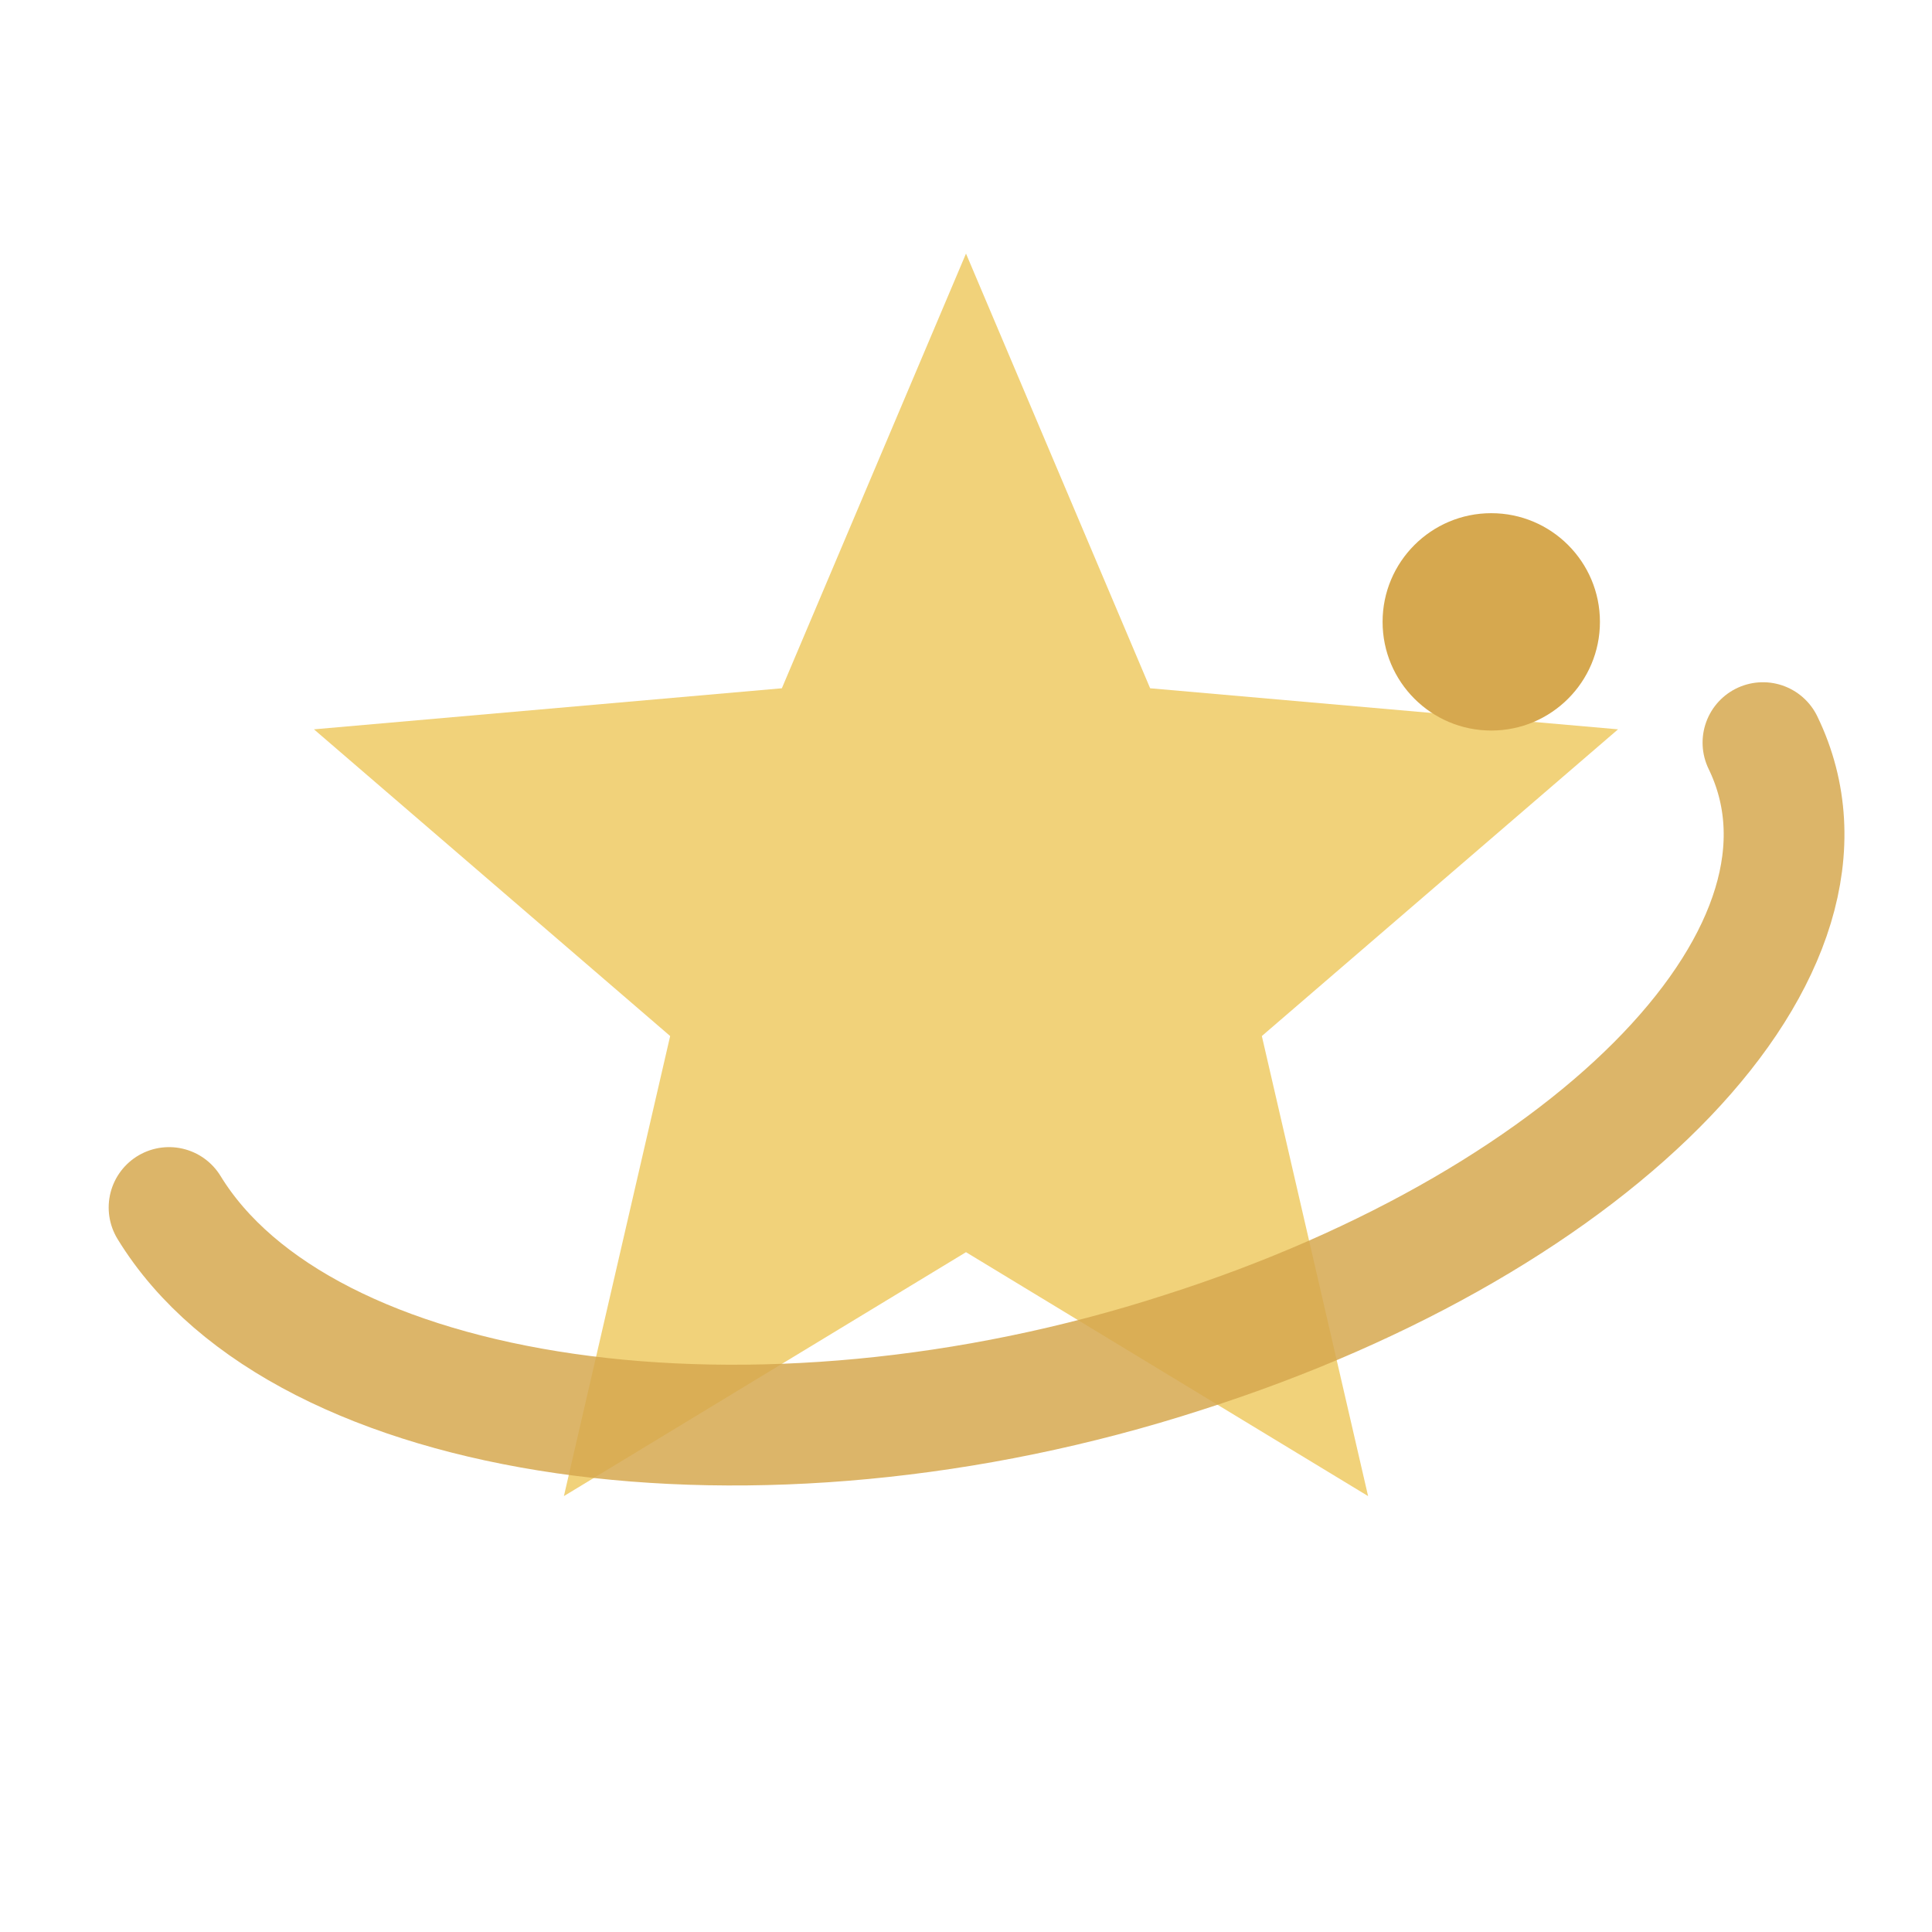
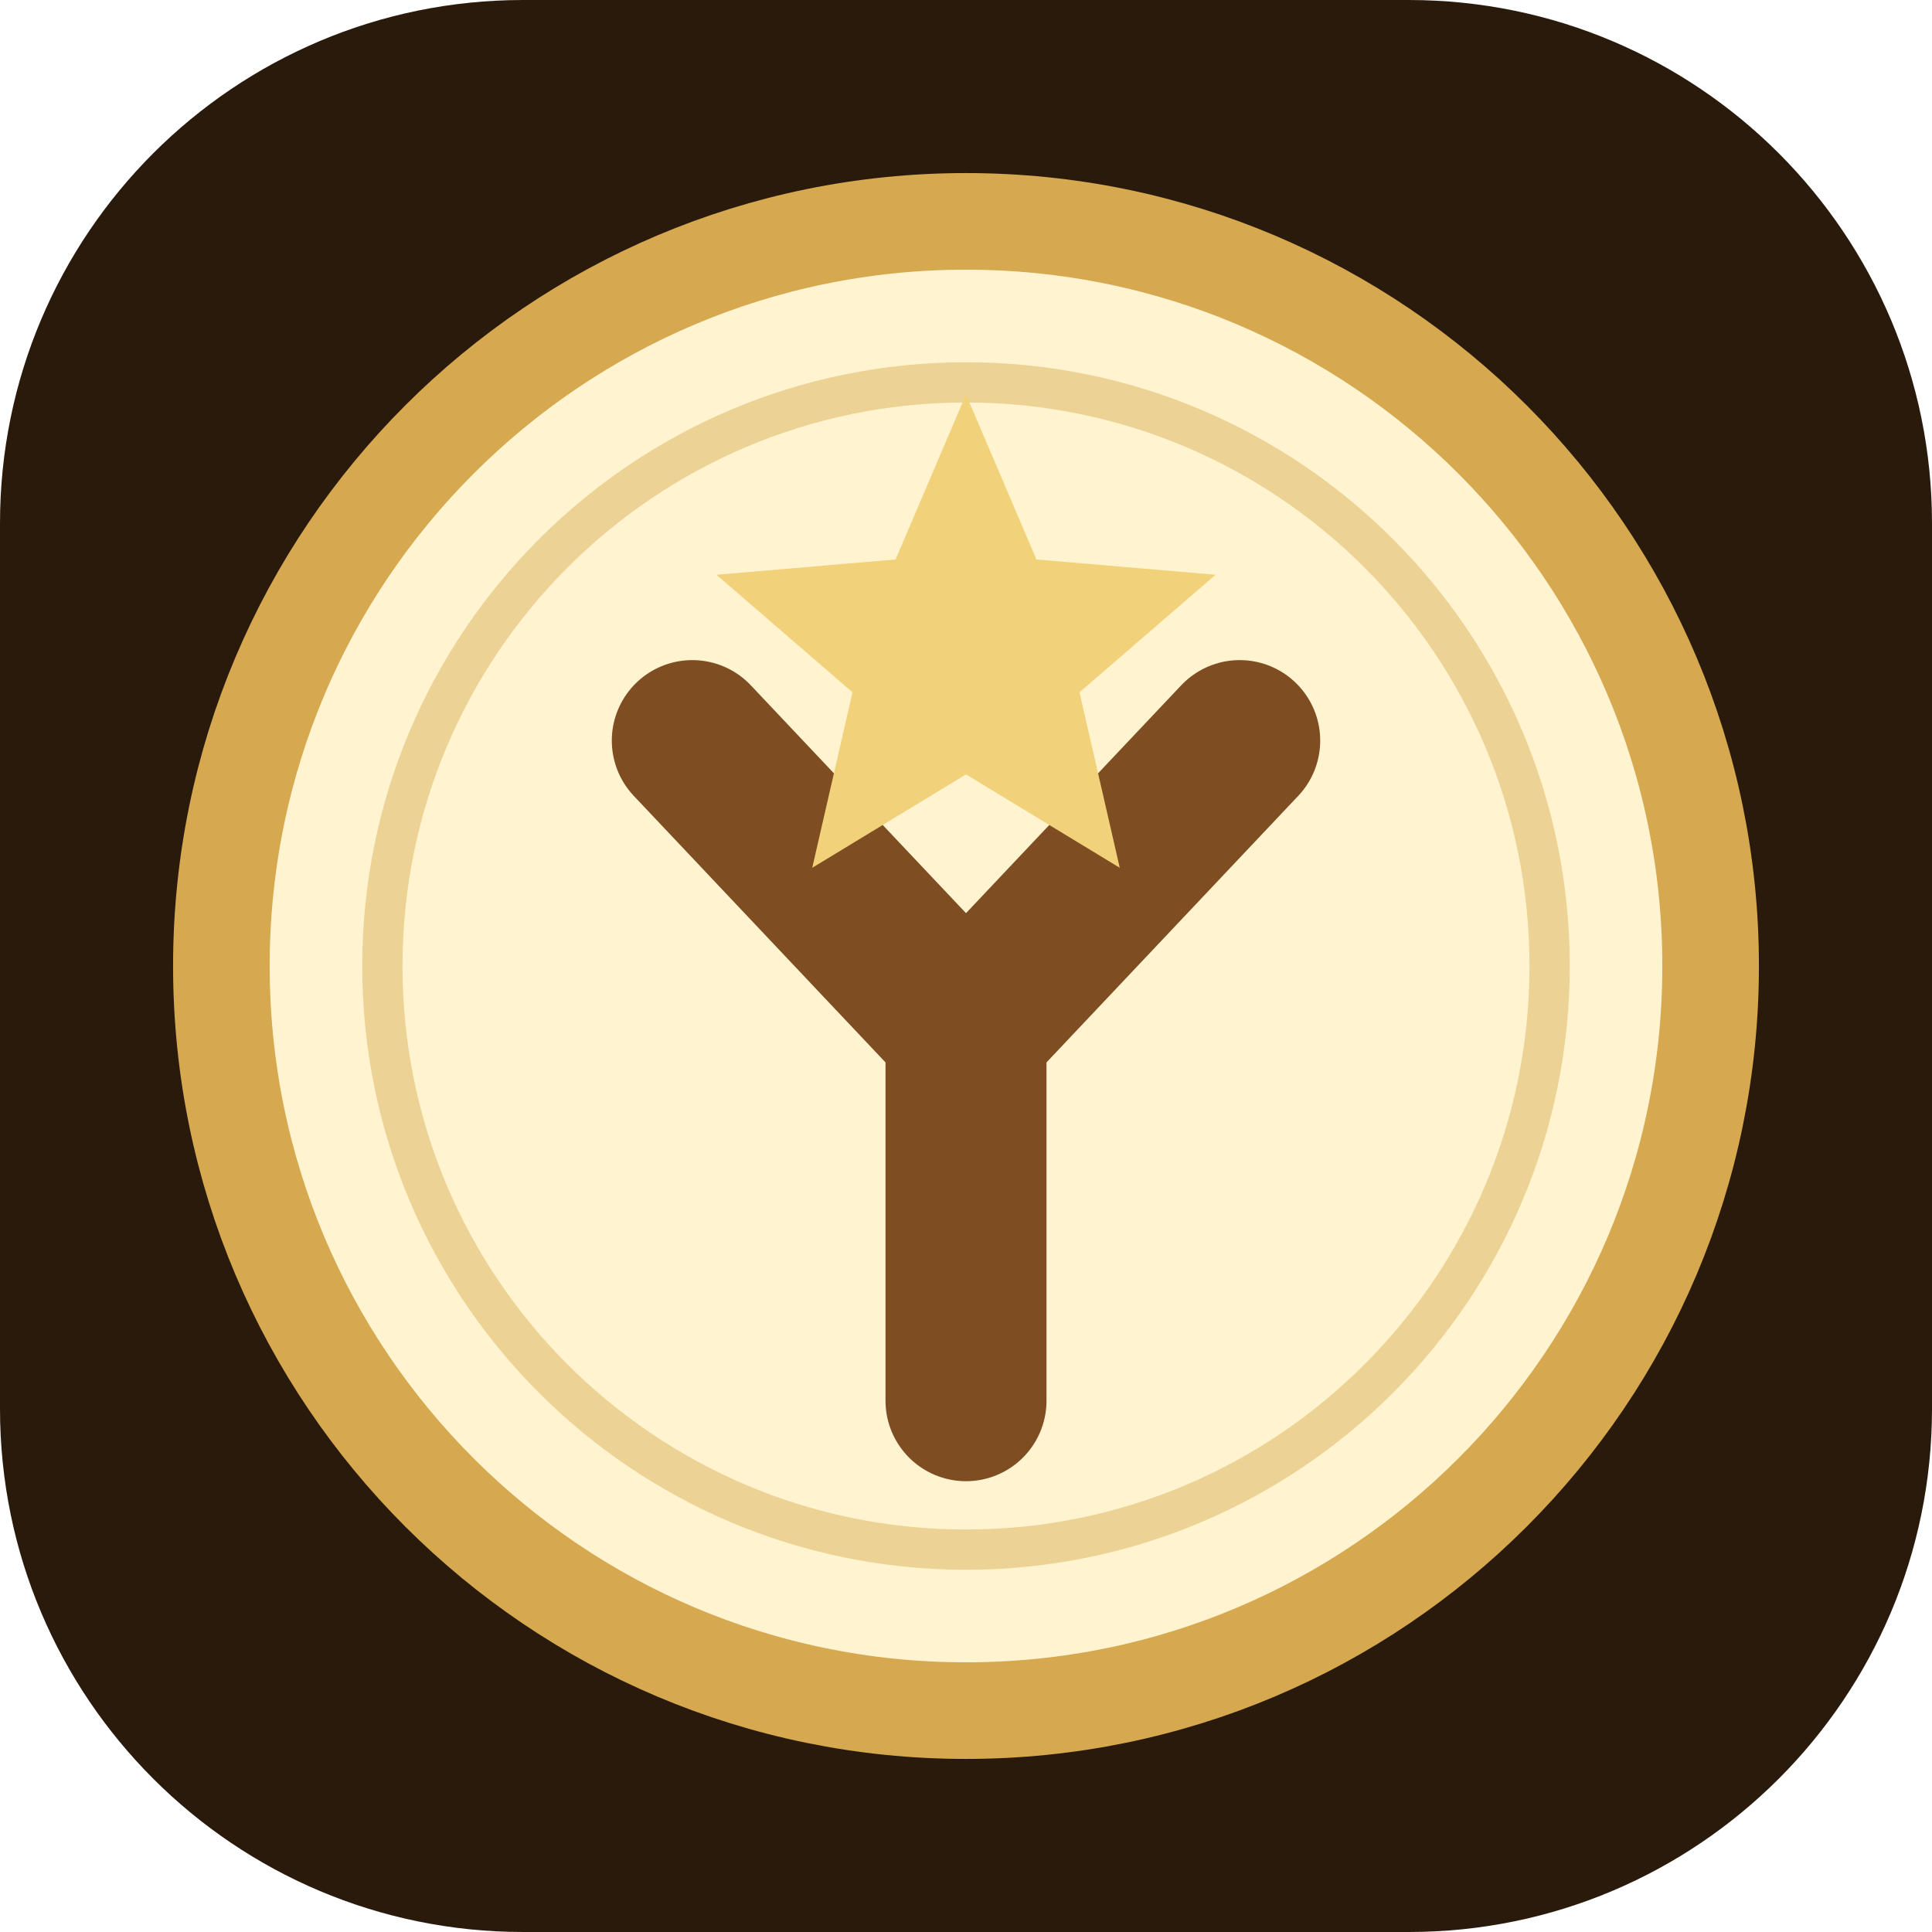
- <svg xmlns="http://www.w3.org/2000/svg" viewBox="0 0 32 32">
-   <path d="M16 4.2l3.05 7.2 7.75.68-5.9 5.08 1.76 7.62L16 20.74l-6.66 4.04 1.76-7.62-5.9-5.08 7.75-.68L16 4.2z" fill="#F1D27A" />
-   <path d="M29.2 12.3c1.65 3.4-2.7 7.9-9.6 10.1-7.1 2.3-14.6 1.2-16.8-2.4" fill="none" stroke="#D6A84F" stroke-width="2" stroke-linecap="round" stroke-linejoin="round" opacity="0.85" />
-   <circle cx="24.7" cy="10.3" r="1.8" fill="#D6A84F" />
+ <svg xmlns="http://www.w3.org/2000/svg" viewBox="0 0 48 48">
+   <rect width="48" height="48" rx="13" fill="#2A1A0B" />
+   <circle cx="24" cy="24" r="18.5" fill="#FFF4CF" stroke="#D6A84F" stroke-width="2.4" />
+   <circle cx="24" cy="24" r="14.5" fill="none" stroke="#D6A84F" stroke-width="1" opacity="0.45" />
+   <path d="M17.2 18.4 24 25.6l6.8-7.2M24 25.6v9.2" fill="none" stroke="#7E4D22" stroke-width="4" stroke-linecap="round" stroke-linejoin="round" />
+   <path d="M24 9.8l1.75 4.1 4.45.38-3.38 2.92 1 4.36L24 19.24l-3.82 2.32 1-4.36-3.38-2.92 4.45-.38L24 9.8z" fill="#F1D27A" />
</svg>
